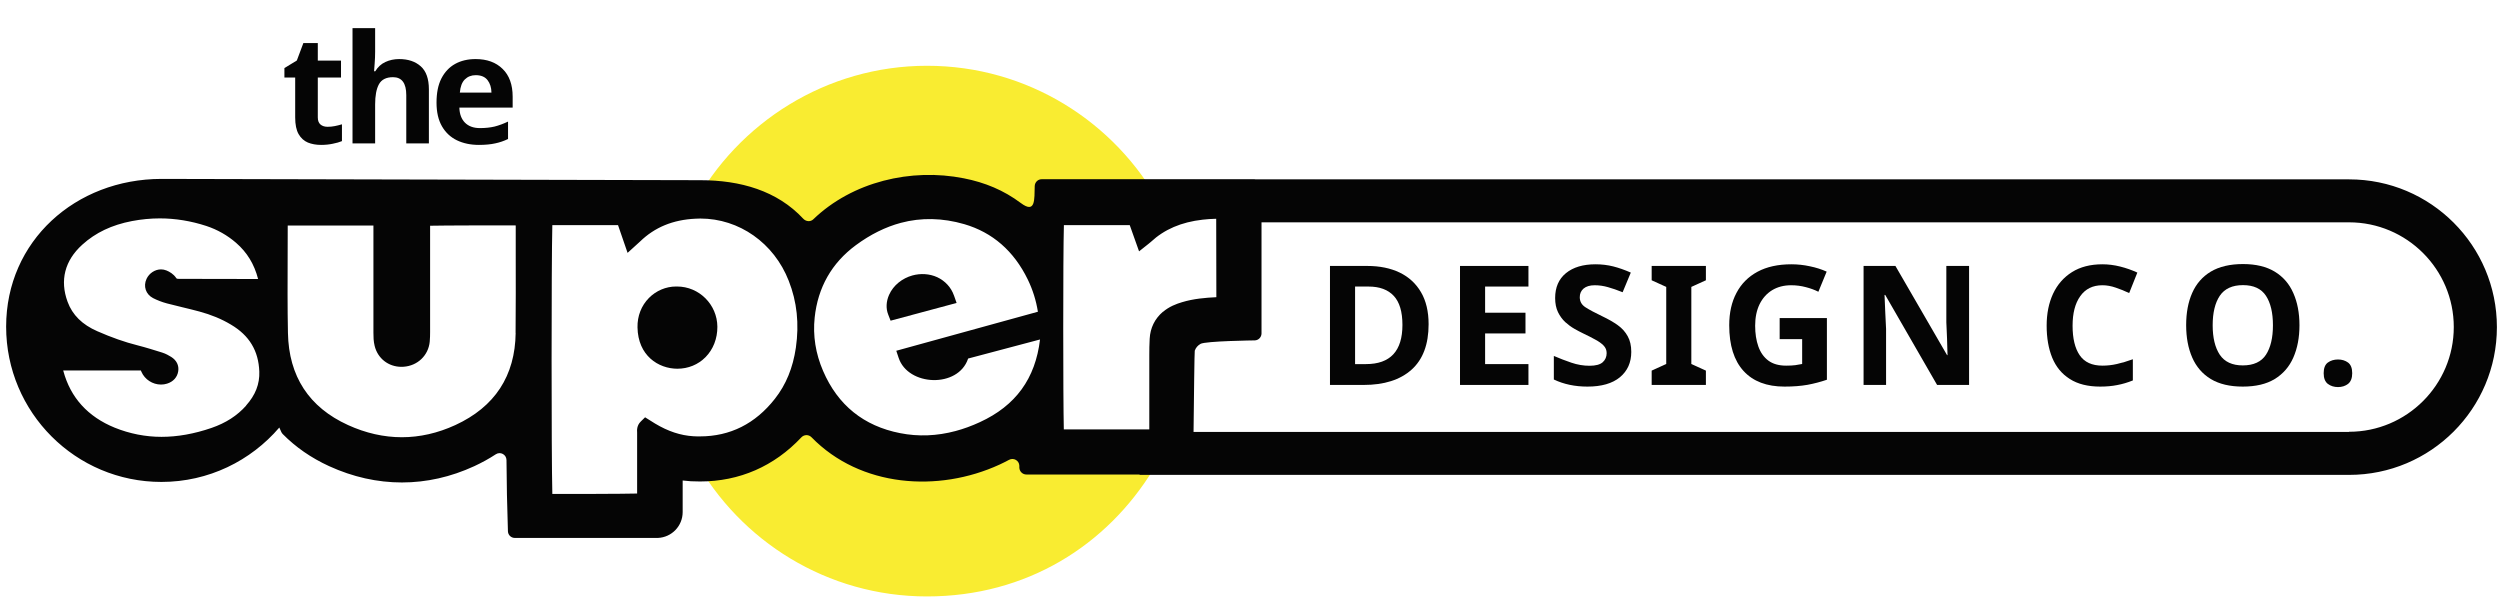
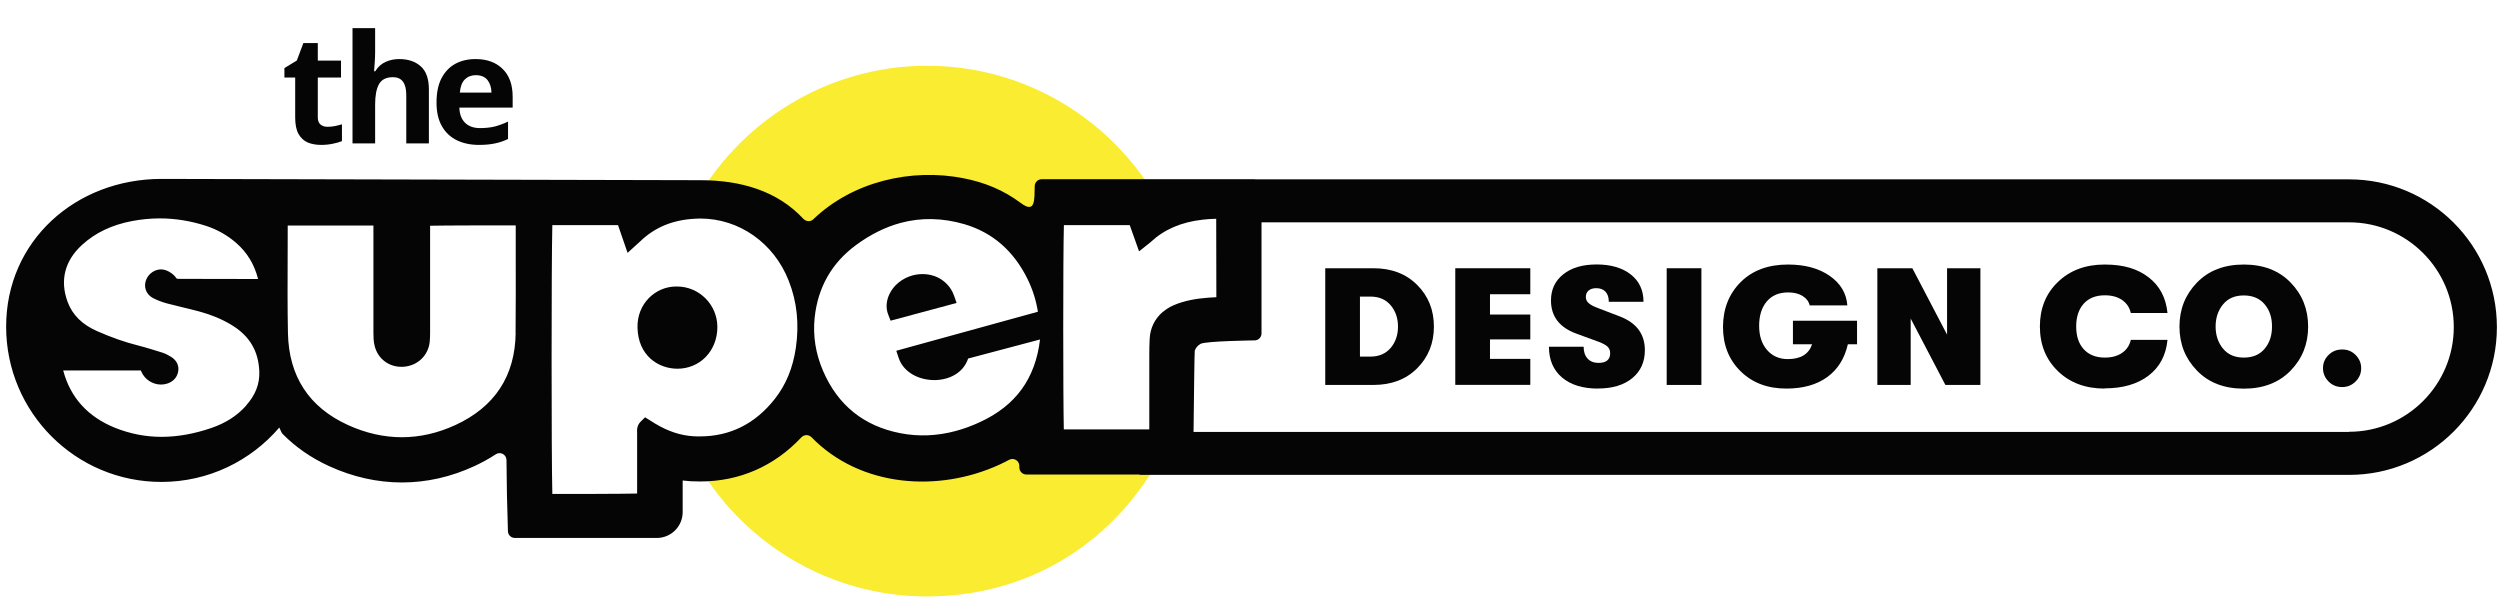
<svg xmlns="http://www.w3.org/2000/svg" id="Layer_1" viewBox="0 0 329.92 79.04">
  <defs>
-     <style>.cls-1{font-family:GTWalsheimPro-Bold, 'GT Walsheim Pro';font-size:20px;font-weight:700;}.cls-1,.cls-2,.cls-3{fill:#050505;}.cls-3{font-family:GTWalsheimPro-Black, 'GT Walsheim Pro';font-size:22px;font-weight:800;}.cls-4{letter-spacing:-.02em;}.cls-5{letter-spacing:-.01em;}.cls-6{fill:#f9ec31;}.cls-7{letter-spacing:.02em;}.cls-8{letter-spacing:.05em;}.cls-9{letter-spacing:.05em;}.cls-10{letter-spacing:.04em;}.cls-11{letter-spacing:.04em;}</style>
+     <style>.cls-1{font-family:GTWalsheimPro-Bold, 'GT Walsheim Pro';font-size:20px;font-weight:700;}.cls-1,.cls-2{fill:#050505;}.cls-3{letter-spacing:-.02em;}.cls-4{fill:#f9ec31;}</style>
  </defs>
-   <path class="cls-6" d="M138.29,59.55l-5.49-2.88-10.46,4.34-14.08-5.31-3.02-.37-6.87,4.76-6.67.55c5.98,10.77,17.47,18.07,30.63,18.07s23.76-6.74,29.91-16.83l-3.53-1.98-10.44-.37Z" />
-   <path class="cls-6" d="M105.24,33.01l9.78-5.83,9.17-1.5,12.27,5.31,3.86-3.99h12.8c-5.94-10.9-17.51-18.32-30.78-18.32s-24.96,7.5-30.87,18.5h7.43l6.35,5.83Z" />
+   <path class="cls-4" d="M138.29,59.55l-5.49-2.88-10.46,4.34-14.08-5.31-3.02-.37-6.87,4.76-6.67.55c5.98,10.77,17.47,18.07,30.63,18.07s23.76-6.74,29.91-16.83l-3.53-1.98-10.44-.37Z" />
+   <path class="cls-4" d="M105.24,33.01l9.78-5.83,9.17-1.5,12.27,5.31,3.86-3.99h12.8c-5.94-10.9-17.51-18.32-30.78-18.32s-24.96,7.5-30.87,18.5h7.43l6.35,5.83Z" />
  <text class="cls-1" transform="translate(37.08 18.92)">
    <tspan x="0" y="0">t</tspan>
-     <tspan class="cls-4" x="7.88" y="0">h</tspan>
+     <tspan class="cls-3" x="7.88" y="0">h</tspan>
    <tspan x="19.62" y="0">e</tspan>
  </text>
-   <text class="cls-3" transform="translate(173.53 50.8)">
-     <tspan class="cls-9" x="0" y="0">D</tspan>
-     <tspan class="cls-10" x="17.16" y="0">E</tspan>
-     <tspan class="cls-8" x="30.51" y="0">SIGN</tspan>
-     <tspan class="cls-5" x="90.29" y="0"> </tspan>
-     <tspan class="cls-11" x="95.28" y="0">C</tspan>
-     <tspan class="cls-7" x="113.69" y="0">O</tspan>
-     <tspan class="cls-9" x="131.87" y="0">.</tspan>
-   </text>
+   <path class="cls-2" d="M174.89,50.8v-15.4h6.36c2.38,0,4.3.73,5.77,2.2,1.47,1.47,2.21,3.3,2.21,5.5s-.74,4.03-2.21,5.5c-1.47,1.47-3.4,2.2-5.77,2.2h-6.36ZM179.47,47.06h1.39c1.11,0,2-.38,2.65-1.13.65-.76.98-1.7.98-2.83s-.33-2.07-.98-2.83c-.65-.76-1.54-1.13-2.65-1.13h-1.39v7.92Z" />
+   <path class="cls-2" d="M192.05,50.8v-15.4h9.9v3.43h-5.32v2.68h5.32v3.28h-5.32v2.57h5.32v3.43h-9.9Z" />
+   <path class="cls-2" d="M210.88,51.28c-2.01,0-3.59-.49-4.74-1.46-1.15-.98-1.73-2.33-1.73-4.06h4.58c0,.66.17,1.18.52,1.56.34.38.83.57,1.44.57,1.03,0,1.54-.43,1.54-1.28,0-.35-.11-.63-.33-.85-.22-.21-.59-.42-1.12-.63l-3.06-1.12c-2.2-.82-3.3-2.27-3.3-4.36,0-1.44.54-2.59,1.62-3.45,1.08-.87,2.55-1.3,4.41-1.3s3.38.44,4.5,1.32,1.68,2.08,1.68,3.61h-4.58c0-.57-.14-1.02-.43-1.33-.29-.31-.69-.47-1.22-.47-.43,0-.76.1-1.01.31-.25.21-.37.49-.37.86,0,.31.12.58.37.8.25.23.69.46,1.32.69l2.82,1.08c2.19.85,3.28,2.33,3.28,4.44,0,1.56-.56,2.79-1.67,3.7-1.11.91-2.62,1.36-4.51,1.36Z" />
+   <path class="cls-2" d="M219.95,50.8v-15.4h4.58v15.4h-4.58Z" />
+   <path class="cls-2" d="M245.07,42.33v3.1h-1.21c-.43,1.88-1.33,3.32-2.72,4.33-1.39,1.01-3.19,1.52-5.4,1.52-2.48,0-4.49-.76-6.04-2.29-1.55-1.52-2.32-3.48-2.32-5.85.01-2.41.8-4.38,2.34-5.92,1.55-1.54,3.63-2.31,6.24-2.31,2.24,0,4.08.5,5.51,1.5,1.43,1,2.2,2.3,2.32,3.89h-4.97c-.12-.51-.43-.93-.94-1.24-.51-.32-1.14-.47-1.9-.47-1.22,0-2.16.4-2.83,1.2-.67.8-1,1.87-1,3.2s.34,2.37,1.03,3.18c.69.81,1.61,1.22,2.75,1.22,1.7,0,2.77-.65,3.21-1.96h-2.53v-3.1h8.45Z" />
+   <path class="cls-2" d="M247.75,50.8v-15.4h4.62l4.58,8.76v-8.76h4.4v15.4h-4.62l-4.58-8.76v8.76h-4.4Z" />
+   <path class="cls-2" d="M277.74,51.28c-2.52,0-4.58-.77-6.16-2.3s-2.38-3.49-2.38-5.89.79-4.35,2.38-5.88,3.64-2.3,6.16-2.3,4.34.56,5.81,1.69c1.47,1.13,2.29,2.7,2.49,4.71h-4.84c-.16-.72-.54-1.29-1.14-1.71-.6-.42-1.36-.63-2.29-.63-1.19,0-2.12.37-2.78,1.1s-1,1.74-1,3.01.33,2.28,1,3.01,1.6,1.1,2.78,1.1c.92,0,1.69-.21,2.29-.63.6-.42.98-.99,1.14-1.71h4.84c-.19,2.01-1.02,3.58-2.49,4.71-1.47,1.13-3.4,1.69-5.81,1.69Z" />
+   <path class="cls-2" d="M302.29,48.91c-1.54,1.58-3.6,2.38-6.18,2.38s-4.64-.79-6.18-2.38-2.31-3.52-2.31-5.81.77-4.22,2.31-5.81,3.6-2.38,6.18-2.38,4.64.79,6.18,2.38,2.31,3.52,2.31,5.81-.77,4.22-2.31,5.81ZM296.11,47.19c1.19,0,2.11-.39,2.76-1.18.65-.78.97-1.76.96-2.92.01-1.16-.3-2.13-.96-2.92-.65-.78-1.57-1.18-2.76-1.18s-2.09.39-2.74,1.18c-.65.79-.98,1.76-.98,2.92s.33,2.13.98,2.92c.65.79,1.57,1.18,2.74,1.18Z" />
+   <path class="cls-2" d="M309.09,51.08c-.72,0-1.32-.25-1.8-.74s-.73-1.07-.73-1.75.24-1.25.73-1.74,1.08-.73,1.8-.73,1.3.24,1.78.73.73,1.06.73,1.74-.24,1.26-.73,1.75-1.08.74-1.78.74Z" />
  <path class="cls-2" d="M125.89,38.99c-.37-1.07-1.18-1.93-2.21-2.41-1.03-.47-2.2-.52-3.27-.23-1.33.37-2.51,1.28-3.08,2.56-.39.88-.43,1.8-.12,2.59l.32.82,8.71-2.34s-.35-1-.35-1Z" />
  <path class="cls-2" d="M310,23.67h-144.33s-.09-.03-.14-.02h-28.06c-.5,0-.9.4-.92.9-.05,1.76.13,3.72-1.84,2.24-2.26-1.69-4.73-2.71-7.52-3.26-6.95-1.38-14.69.44-19.86,5.41-.37.36-.96.31-1.32-.07-3.45-3.71-8.31-5.09-13.58-5.09l-71.13-.17C9.98,23.62.81,31.79.81,43.11s9.17,20.49,20.49,20.49c6.23,0,11.8-2.79,15.56-7.18.11.26.21.47.27.6.05.1.11.19.19.27,1.68,1.7,3.72,3.13,6.12,4.23,3.13,1.43,6.36,2.15,9.6,2.15s6.45-.72,9.55-2.15c1.01-.47,1.96-.99,2.84-1.57.61-.4,1.4.04,1.41.76.02,2.06.04,3.68.06,4.59l.13,4.8c.01.49.4.88.89.89h18.9c1.83-.08,3.27-1.58,3.27-3.41v-4.17c.36.04.72.08,1.08.1.41.02.81.03,1.21.03,5.21,0,9.79-2.01,13.37-5.82.37-.39.97-.4,1.35-.01,6.44,6.6,16.72,7.32,24.81,3.6.43-.2.85-.41,1.26-.63.6-.32,1.33.1,1.35.78v.26c.02.5.43.9.93.9h14.94v.05h159.62c10.77,0,19.5-8.73,19.5-19.5h0c0-10.77-8.73-19.5-19.5-19.5ZM32.49,53.52c-1.19,1.34-2.69,2.3-4.57,2.95-2.29.79-4.51,1.18-6.61,1.18s-4.19-.41-6.17-1.21c-3.54-1.44-5.83-3.96-6.78-7.48l-.02-.07c.06,0,10.25,0,10.25,0,.02.06.05.13.08.19.44,1,1.47,1.67,2.58,1.67.27,0,.53-.04.79-.12.82-.25,1.36-.85,1.48-1.64.12-.76-.22-1.45-.93-1.89-.28-.17-.7-.42-1.18-.57-1-.31-2.13-.67-3.27-.96-1.67-.42-3.41-1.03-5.3-1.86-1.99-.87-3.28-2.14-3.92-3.88-1.04-2.83-.38-5.44,1.94-7.54,1.75-1.59,3.9-2.61,6.57-3.12,1.22-.23,2.45-.35,3.66-.35,2.05,0,4.12.34,6.14,1,1.45.48,2.78,1.23,3.93,2.23,1.45,1.26,2.4,2.82,2.9,4.77l-10.43-.02c-.3,0-.32-.03-.39-.13-.34-.51-.88-.82-1.28-.98-.22-.09-.46-.14-.71-.14-.79,0-1.56.5-1.91,1.25-.46.98-.1,2.04.86,2.54.55.28,1.16.52,1.83.7.68.18,1.36.34,2.05.51.75.18,1.49.36,2.23.56,1.55.42,2.92.98,4.17,1.73,2.42,1.43,3.64,3.45,3.74,6.2.06,1.63-.51,3.1-1.75,4.48ZM68.05,43.93c-.07,5.68-2.75,9.77-7.97,12.17-2.31,1.06-4.68,1.6-7.05,1.6s-4.77-.54-7.11-1.61c-5.14-2.34-7.81-6.43-7.92-12.14-.07-3.37-.05-6.8-.04-10.12,0-1.36.01-2.72.01-4.07h11.31v5.1c0,3.01,0,6.03,0,9.04,0,.55.01,1.14.16,1.74.4,1.66,1.82,2.77,3.54,2.77.09,0,.19,0,.28-.01,1.85-.13,3.27-1.49,3.45-3.3.04-.44.05-.88.05-1.31,0,0,0-14,0-14,1.2-.04,10.46-.06,11.3-.04,0,1.29,0,2.59,0,3.88,0,3.38.02,6.88-.02,10.31ZM105.03,45.88c-.39,2.66-1.29,4.87-2.77,6.75-2.58,3.29-5.91,4.96-9.89,4.96-.29,0-.58,0-.87-.02-1.68-.1-3.33-.64-5.06-1.68-.14-.08-1.31-.82-1.31-.82l-.56.55c-.55.53-.51,1.17-.49,1.47v.11c0,1.94,0,3.87,0,5.8v2.13c-1.23.05-10.4.07-11.19.05-.13-4.97-.13-30.47,0-35.47h8.67s1.26,3.66,1.26,3.66c0,0,1.57-1.42,1.65-1.5,1.94-1.88,4.33-2.87,7.33-3.01.21-.01.41-.02.62-.02,5.13,0,9.72,3.23,11.67,8.22,1.09,2.78,1.39,5.66.94,8.82ZM129.29,55.72c-1.06.49-2.13.88-3.18,1.16-2.46.66-4.92.76-7.33.28-4.8-.94-8.22-3.7-10.16-8.21-.99-2.29-1.36-4.66-1.11-7.04.42-3.98,2.25-7.2,5.43-9.55,1.92-1.42,3.92-2.41,5.94-2.95,2.69-.72,5.51-.66,8.37.17,3.73,1.09,6.55,3.54,8.38,7.3.66,1.36,1.1,2.76,1.34,4.26l-18.69,5.15s.31.93.31.93c1.24,3.76,7.84,4.03,9.16.13,0-.02,0-.03,0-.03,2.21-.58,9.5-2.52,9.5-2.52-.61,5.16-3.21,8.74-7.94,10.91ZM153.46,41.15c-1.07.92-1.66,2.12-1.74,3.55-.04.73-.05,1.45-.05,2.18,0,0,0,9.77,0,9.79h-11.28c-.1-4.08-.11-22.77.01-26.96h8.69s1.23,3.46,1.23,3.46l1.26-1c.12-.09.21-.16.29-.24,1.78-1.66,4.02-2.62,6.84-2.94.56-.06,1.16-.11,1.79-.12,0,1.85.03,9.79.02,10.35-1.46.07-3.01.2-4.53.66-.74.22-1.69.57-2.52,1.28ZM310,57h-152.49c.05-4.5.12-10.61.16-10.72.15-.41.38-.67.76-.9.66-.38,7.17-.46,7.17-.46.49-.02.87-.42.88-.91v-14.67s143.52,0,143.52,0c7.62,0,13.82,6.2,13.82,13.82s-6.2,13.82-13.82,13.82Z" />
  <path class="cls-2" d="M89.35,37.81h-.14c-1.32,0-2.62.55-3.57,1.51-1,1.01-1.54,2.39-1.51,3.88.06,3.74,2.76,5.45,5.25,5.46,1.44,0,2.75-.54,3.72-1.52,1.02-1.03,1.58-2.46,1.57-4.02-.02-2.93-2.41-5.31-5.32-5.31Z" />
</svg>
